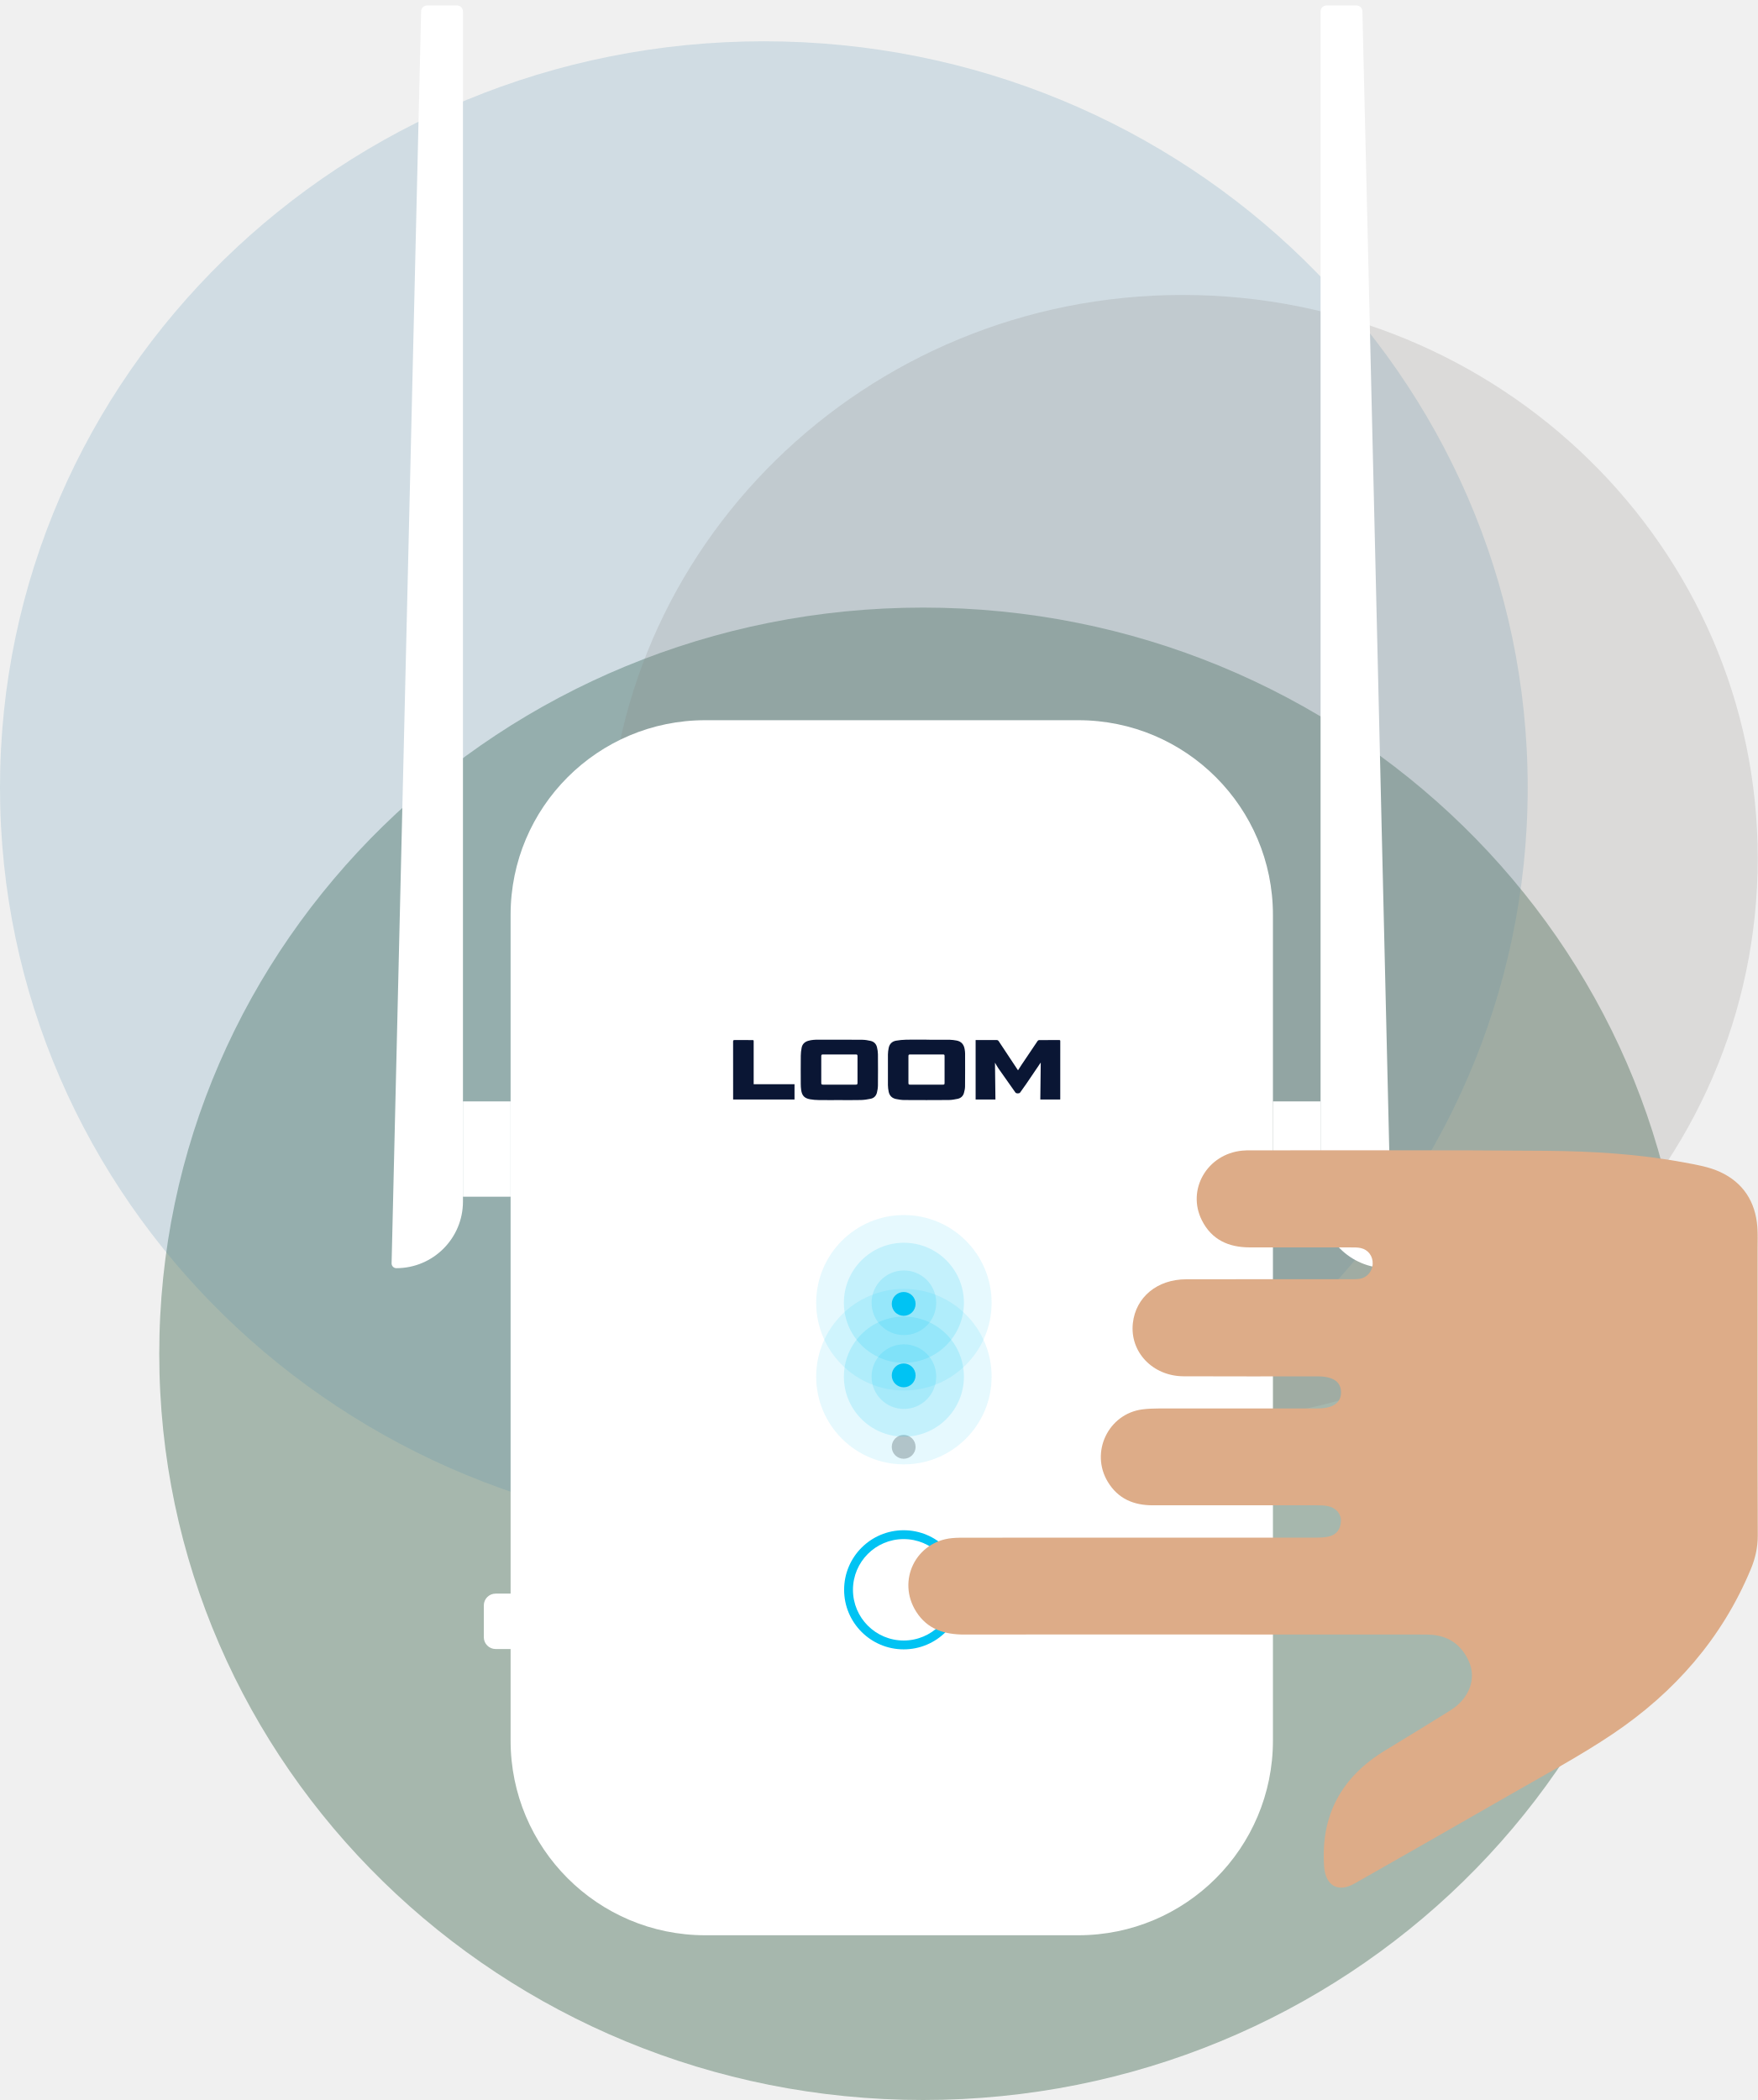
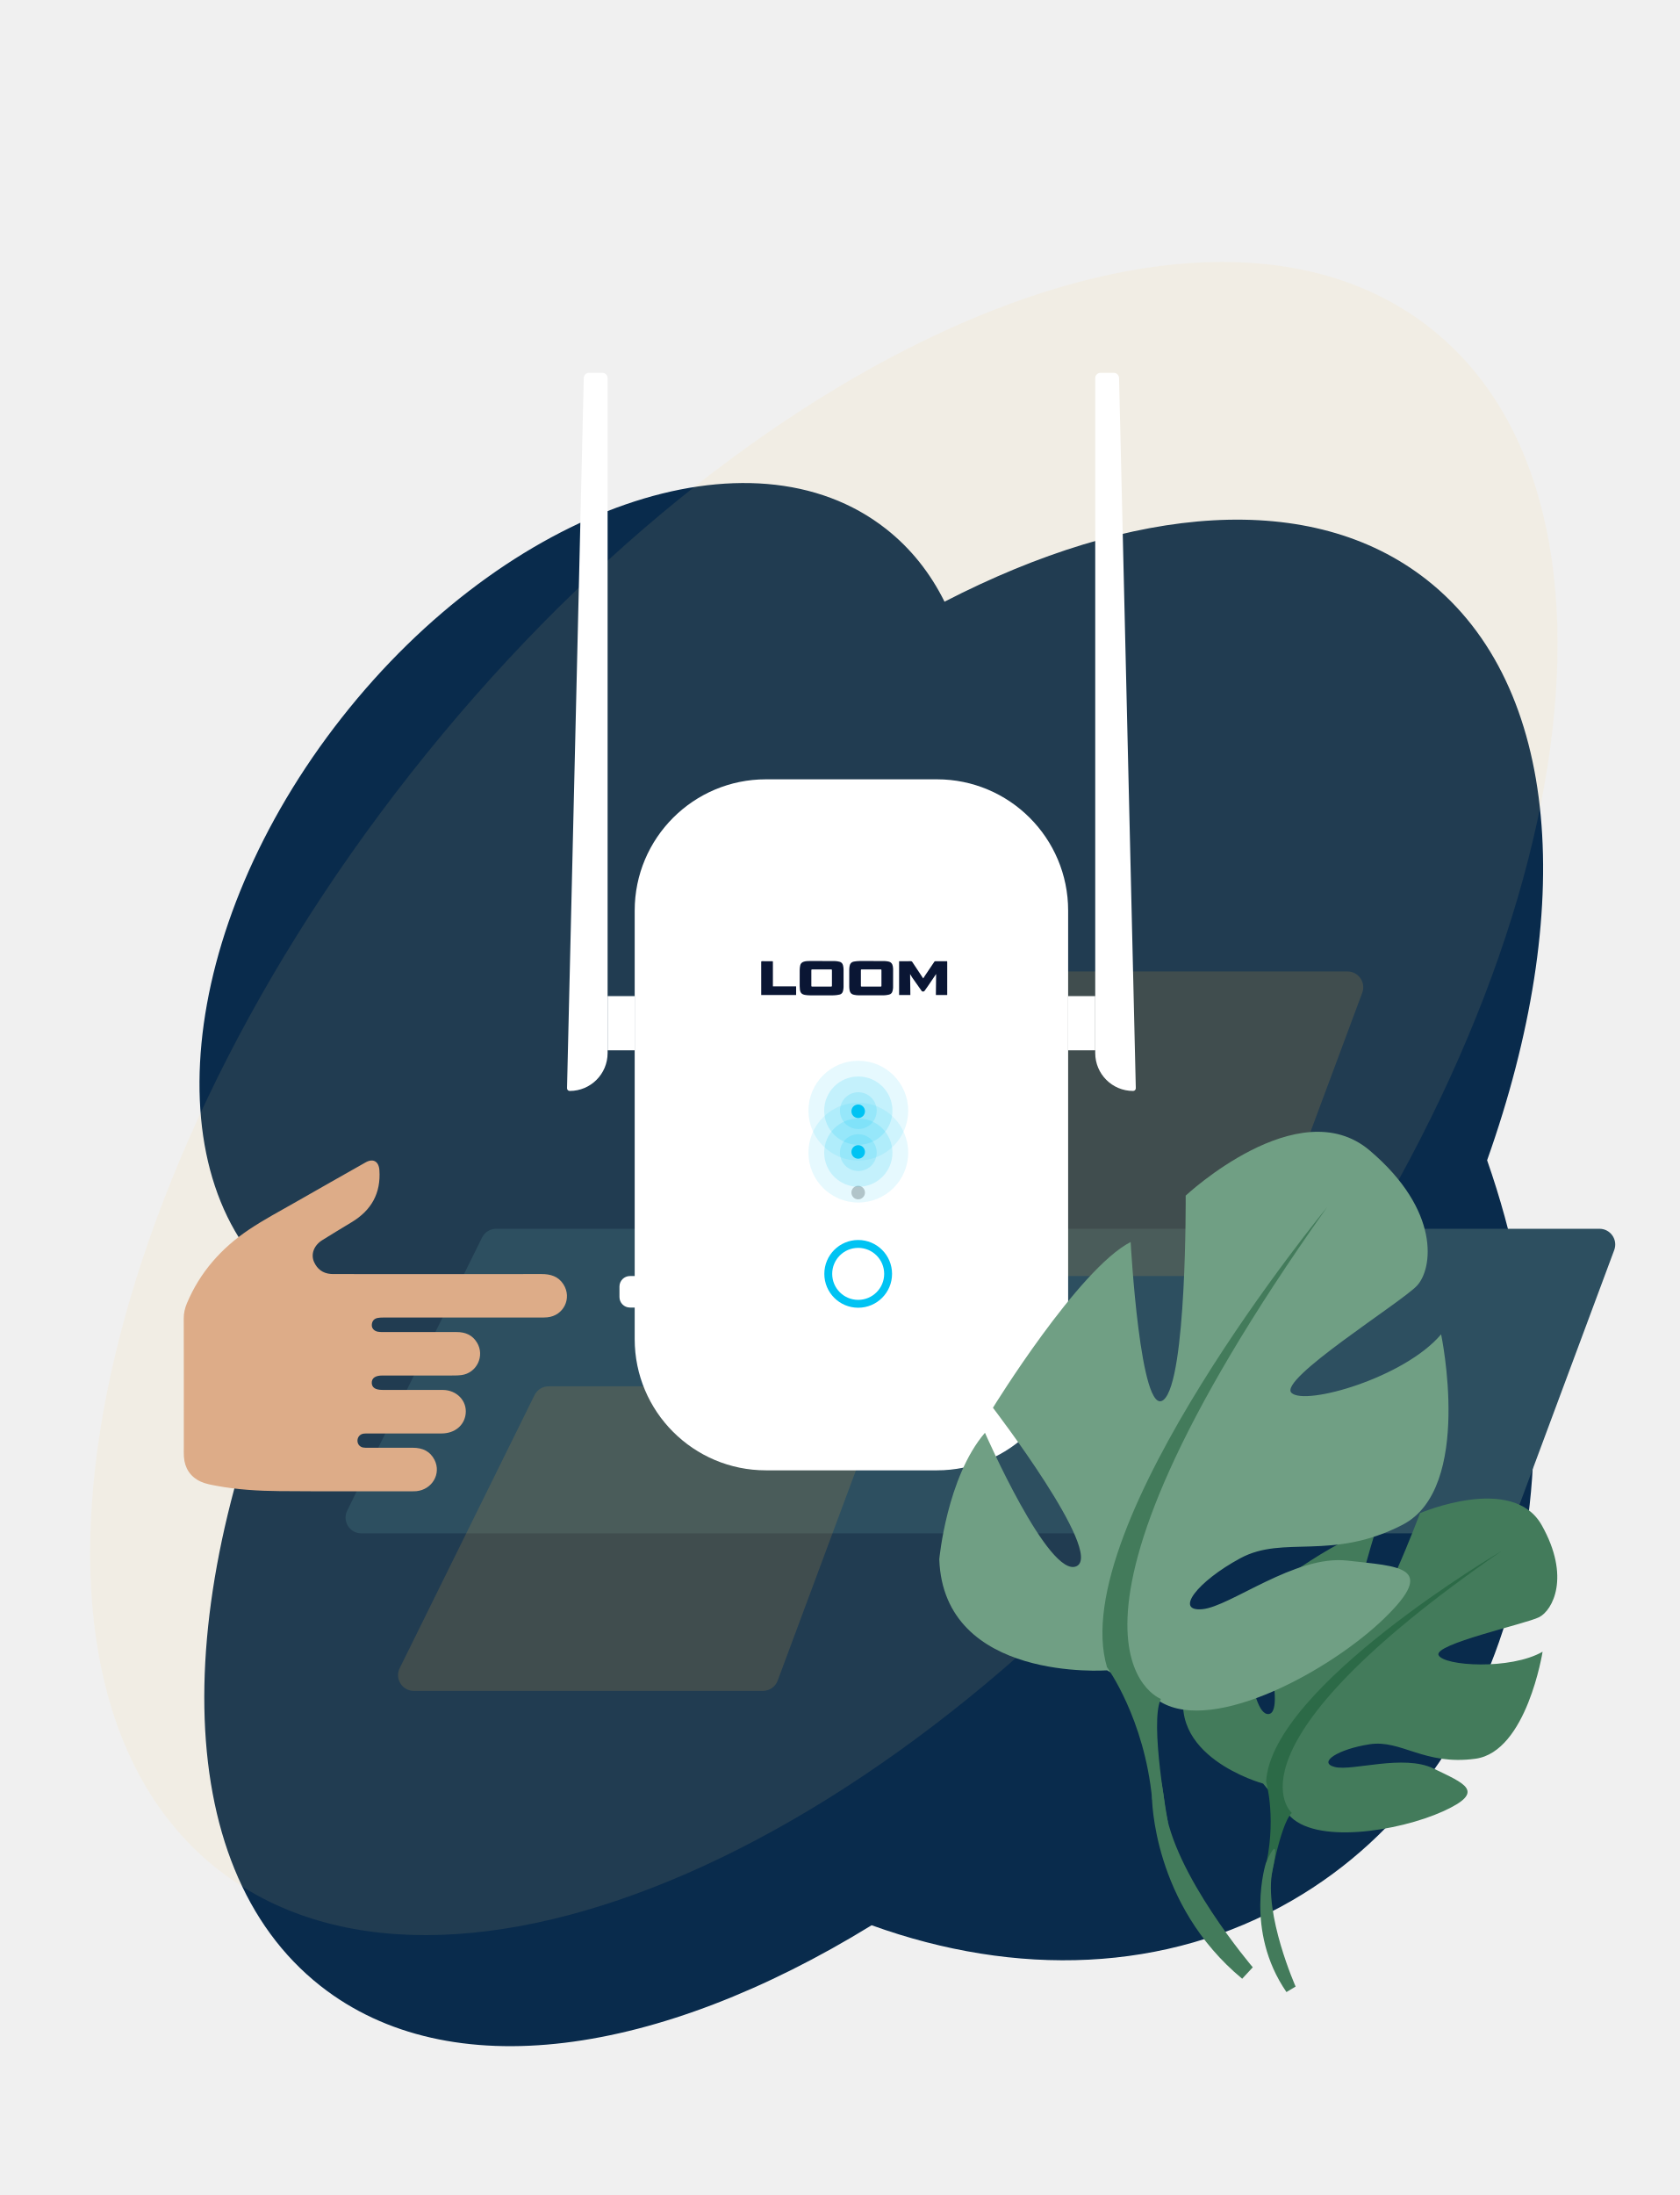
- <svg xmlns="http://www.w3.org/2000/svg" width="298" height="356" viewBox="0 0 298 356" fill="none">
-   <ellipse opacity="0.4" cx="156.5" cy="229.5" rx="129.5" ry="126.5" fill="#366248" />
-   <ellipse opacity="0.2" cx="129.5" cy="133.5" rx="129.5" ry="126.5" fill="#4E8DAE" />
-   <ellipse opacity="0.2" cx="200.5" cy="145.5" rx="97.5" ry="95.5" fill="#87827F" />
-   <rect x="86.565" y="122.093" width="129.242" height="205.979" rx="33" fill="white" />
-   <path d="M163.302 269.509C163.302 275.085 158.781 279.606 153.205 279.606C147.628 279.606 143.108 275.085 143.108 269.509C143.108 263.932 147.628 259.412 153.205 259.412C158.781 259.412 163.302 263.932 163.302 269.509Z" fill="white" />
-   <path fill-rule="evenodd" clip-rule="evenodd" d="M153.205 278.106C157.953 278.106 161.802 274.257 161.802 269.509C161.802 264.761 157.953 260.912 153.205 260.912C148.457 260.912 144.608 264.761 144.608 269.509C144.608 274.257 148.457 278.106 153.205 278.106ZM153.205 279.606C158.781 279.606 163.302 275.085 163.302 269.509C163.302 263.932 158.781 259.412 153.205 259.412C147.628 259.412 143.108 263.932 143.108 269.509C143.108 275.085 147.628 279.606 153.205 279.606Z" fill="#00C3F3" />
-   <circle cx="153.205" cy="245.276" r="2.019" fill="#C4C4C4" />
-   <circle cx="153.205" cy="233.16" r="2.019" fill="#00C3F3" />
-   <circle cx="153.205" cy="221.043" r="2.019" fill="#00C3F3" />
-   <path d="M71.396 1.905C71.409 1.362 71.853 0.929 72.396 0.929H77.487C78.039 0.929 78.487 1.376 78.487 1.929V203.694C78.487 209.93 73.432 214.985 67.196 214.985C66.743 214.985 66.379 214.612 66.39 214.159L71.396 1.905Z" fill="white" />
-   <path d="M230.975 1.905C230.962 1.362 230.518 0.929 229.975 0.929H224.884C224.331 0.929 223.884 1.376 223.884 1.929V203.694C223.884 209.93 228.939 214.985 235.174 214.985C235.627 214.985 235.991 214.612 235.981 214.16L230.975 1.905Z" fill="white" />
-   <rect x="78.487" y="186.714" width="8.078" height="16.155" fill="white" />
-   <rect width="8.078" height="16.155" transform="matrix(-1 0 0 1 223.884 186.714)" fill="white" />
-   <path d="M168.685 180.146C168.71 182.221 168.735 184.297 168.761 186.391C167.623 186.391 166.52 186.391 165.403 186.391C165.403 183.042 165.403 179.696 165.403 176.314C165.489 176.314 165.571 176.314 165.654 176.314C166.747 176.314 167.84 176.319 168.933 176.309C169.122 176.307 169.228 176.37 169.328 176.523C170.383 178.124 171.445 179.721 172.505 181.318C172.528 181.353 172.553 181.388 172.59 181.441C172.796 181.12 172.99 180.808 173.195 180.501C174.1 179.151 175.005 177.801 175.918 176.456C175.966 176.383 176.085 176.319 176.171 176.318C177.3 176.309 178.429 176.313 179.558 176.311C179.684 176.311 179.753 176.329 179.753 176.483C179.75 179.747 179.751 183.011 179.75 186.275C179.75 186.309 179.743 186.344 179.738 186.392C178.626 186.392 177.523 186.392 176.369 186.392C176.394 184.304 176.418 182.22 176.443 180.143C176.434 180.153 176.399 180.187 176.371 180.227C175.576 181.4 174.784 182.577 173.985 183.748C173.648 184.242 173.295 184.727 172.946 185.213C172.809 185.404 172.29 185.406 172.155 185.215C171.191 183.853 170.226 182.493 169.272 181.124C169.054 180.812 168.877 180.469 168.685 180.146Z" fill="#0A1634" />
-   <path d="M157.077 176.257C158.384 176.257 159.691 176.247 160.998 176.263C161.387 176.269 161.78 176.324 162.165 176.394C162.988 176.542 163.416 177.078 163.545 177.875C163.584 178.114 163.617 178.356 163.618 178.597C163.623 180.464 163.629 182.33 163.61 184.196C163.607 184.553 163.52 184.915 163.428 185.264C163.282 185.815 162.9 186.164 162.349 186.279C161.856 186.382 161.35 186.474 160.849 186.478C158.335 186.498 155.82 186.496 153.307 186.48C152.847 186.478 152.383 186.403 151.929 186.315C151.238 186.182 150.797 185.755 150.66 185.06C150.589 184.699 150.537 184.328 150.534 183.961C150.521 182.23 150.521 180.499 150.534 178.768C150.537 178.4 150.59 178.03 150.66 177.669C150.794 176.982 151.226 176.544 151.908 176.421C152.48 176.318 153.067 176.266 153.65 176.253C154.792 176.228 155.935 176.245 157.078 176.245C157.077 176.251 157.077 176.254 157.077 176.257ZM157.078 178.755C156.164 178.755 155.25 178.754 154.336 178.756C154.054 178.756 154.011 178.798 154.011 179.076C154.01 180.565 154.01 182.053 154.011 183.543C154.011 183.838 154.048 183.875 154.346 183.875C156.166 183.875 157.987 183.875 159.808 183.875C160.107 183.875 160.138 183.843 160.138 183.542C160.139 182.053 160.139 180.565 160.138 179.076C160.138 178.786 160.109 178.756 159.82 178.756C158.906 178.754 157.993 178.755 157.078 178.755Z" fill="#0A1634" />
-   <path d="M142.301 186.49C141.13 186.49 139.958 186.502 138.788 186.484C138.298 186.476 137.801 186.442 137.32 186.352C136.366 186.175 135.957 185.724 135.825 184.766C135.78 184.436 135.76 184.1 135.759 183.766C135.752 182.163 135.745 180.56 135.762 178.957C135.767 178.505 135.821 178.048 135.908 177.604C136.026 176.999 136.423 176.625 137.014 176.446C137.596 176.27 138.195 176.249 138.795 176.249C141.265 176.248 143.736 176.245 146.207 176.267C146.673 176.271 147.145 176.354 147.6 176.457C148.177 176.587 148.552 176.976 148.684 177.55C148.773 177.929 148.837 178.322 148.841 178.709C148.857 180.483 148.857 182.257 148.84 184.031C148.836 184.425 148.767 184.825 148.675 185.21C148.544 185.757 148.188 186.145 147.633 186.261C147.085 186.377 146.522 186.465 145.963 186.479C144.744 186.51 143.523 186.489 142.301 186.49C142.301 186.489 142.301 186.489 142.301 186.49ZM142.324 178.755C141.41 178.755 140.496 178.754 139.582 178.755C139.274 178.755 139.234 178.796 139.234 179.097C139.233 180.571 139.233 182.046 139.234 183.52C139.234 183.842 139.265 183.873 139.59 183.874C141.404 183.875 143.217 183.875 145.031 183.874C145.336 183.874 145.377 183.833 145.378 183.531C145.379 182.049 145.378 180.568 145.378 179.087C145.378 178.796 145.338 178.755 145.045 178.755C144.138 178.755 143.231 178.755 142.324 178.755Z" fill="#0A1634" />
-   <path d="M124.291 186.393C124.291 186.296 124.291 186.219 124.291 186.141C124.291 182.956 124.293 179.77 124.286 176.585C124.285 176.373 124.333 176.307 124.555 176.31C125.534 176.323 126.513 176.315 127.491 176.316C127.773 176.316 127.774 176.316 127.774 176.591C127.774 178.893 127.774 181.194 127.774 183.496C127.774 183.587 127.774 183.679 127.774 183.796C130.092 183.796 132.388 183.796 134.699 183.796C134.699 184.675 134.699 185.526 134.699 186.394C131.24 186.393 127.78 186.393 124.291 186.393Z" fill="#0A1634" />
-   <path d="M82.023 272.156C82.023 271.052 82.919 270.156 84.023 270.156H92.98V279.548H84.023C82.919 279.548 82.023 278.652 82.023 277.548V272.156Z" fill="white" />
-   <circle opacity="0.1" cx="153.243" cy="220.85" r="14.87" fill="#00C3F3" />
-   <circle opacity="0.1" cx="153.243" cy="233.372" r="14.87" fill="#00C3F3" />
-   <circle opacity="0.15" cx="153.243" cy="220.85" r="10.174" fill="#00C3F3" />
-   <circle opacity="0.15" cx="153.243" cy="233.372" r="10.174" fill="#00C3F3" />
-   <circle opacity="0.15" cx="153.243" cy="220.85" r="5.478" fill="#00C3F3" />
-   <circle opacity="0.15" cx="153.243" cy="233.372" r="5.478" fill="#00C3F3" />
-   <path d="M202.287 277.084C189.363 277.084 176.439 277.067 163.515 277.096C160.145 277.102 157.232 276.223 155.327 273.218C151.998 267.97 155.263 261.318 161.429 260.745C162.255 260.668 163.088 260.674 163.914 260.674C183.666 260.668 203.418 260.674 223.17 260.663C223.85 260.663 224.542 260.639 225.198 260.497C226.57 260.208 227.267 259.258 227.332 257.888C227.39 256.637 226.505 255.61 225.151 255.332C224.536 255.202 223.891 255.185 223.264 255.185C213.998 255.179 204.731 255.173 195.465 255.185C192.218 255.191 189.562 254.098 187.81 251.206C184.78 246.194 187.886 239.672 193.683 238.922C194.597 238.804 195.529 238.775 196.455 238.769C205.429 238.757 214.402 238.763 223.376 238.763C226.031 238.763 227.396 237.789 227.349 235.947C227.303 234.2 225.966 233.326 223.34 233.326C215.779 233.326 208.219 233.35 200.664 233.314C195.406 233.291 191.52 229.182 192.059 224.312C192.546 219.903 196.174 216.881 201.103 216.869C210.323 216.845 219.536 216.863 228.756 216.857C229.289 216.857 229.835 216.869 230.362 216.81C231.698 216.662 232.66 215.594 232.718 214.254C232.771 212.961 231.968 211.851 230.69 211.574C230.128 211.45 229.524 211.468 228.944 211.468C223.235 211.462 217.532 211.474 211.823 211.462C208.295 211.45 205.423 210.175 203.764 206.881C201.138 201.663 204.667 195.618 210.622 195.058C211.108 195.01 211.595 195.01 212.081 195.01C228.762 195.022 245.443 194.945 262.118 195.087C269.966 195.158 277.814 195.624 285.557 197.07C287.608 197.454 289.742 197.808 291.611 198.67C295.503 200.459 297.619 203.699 297.935 208.032C298.023 209.254 297.971 210.488 297.971 211.716C297.971 227.919 297.947 244.128 298 260.332C298.006 262.357 297.578 264.198 296.816 266.028C291.928 277.763 283.875 286.895 273.5 293.89C267.803 297.733 261.696 300.968 255.735 304.403C247.061 309.403 238.357 314.338 229.659 319.296C226.834 320.908 224.712 319.674 224.483 316.392C223.874 307.673 227.473 301.221 234.811 296.753C238.521 294.492 242.243 292.237 245.923 289.929C249.089 287.946 250.355 284.587 249.018 281.624C247.822 278.967 245.759 277.397 242.817 277.143C242.184 277.09 241.551 277.096 240.918 277.096C228.041 277.084 215.164 277.084 202.287 277.084Z" fill="#DDAC88" />
+ <svg xmlns="http://www.w3.org/2000/svg" width="320" height="418" viewBox="0 0 320 418" fill="none">
+   <path fill-rule="evenodd" clip-rule="evenodd" d="M54.576 245.84C55.549 246.606 56.551 247.319 57.581 247.981C32.315 303.27 31.953 355.283 61.052 378.187C85.628 397.532 125.451 391.571 166.038 366.63C193.512 376.542 222.133 375.764 246.084 361.936C289.156 337.069 303.229 278.022 283.278 220.951C300.207 173.303 297.419 130.592 271.807 110.432C249.883 93.175 215.827 96.056 179.92 114.583C177.227 109.151 173.526 104.456 168.794 100.732C143.08 80.492 96.666 96.568 65.126 136.639C33.586 176.709 28.863 225.6 54.576 245.84Z" fill="#092B4C" />
+   <path d="M235.613 271.126C171.823 352.169 84.884 390.14 41.431 355.936C-2.023 321.733 14.463 228.308 78.253 147.265C142.043 66.222 228.982 28.252 272.436 62.455C315.889 96.658 299.403 190.084 235.613 271.126Z" fill="#FFD779" fill-opacity="0.1" />
+   <path d="M91.823 235.671C92.328 234.648 93.371 234 94.512 234H304.682C306.774 234 308.223 236.086 307.494 238.047L288.137 290.047C287.7 291.221 286.579 292 285.326 292H68.828C66.604 292 65.153 289.665 66.138 287.671L91.823 235.671Z" fill="#2D4F60" />
+   <path opacity="0.2" d="M101.823 265.671C102.328 264.648 103.371 264 104.512 264H164.682C166.774 264 168.223 266.086 167.494 268.047L148.137 320.047C147.7 321.221 146.579 322 145.326 322H78.828C76.604 322 75.153 319.665 76.138 317.671L101.823 265.671Z" fill="#BC9343" />
+   <path opacity="0.2" d="M193.823 186.671C194.328 185.648 195.371 185 196.512 185H256.682C258.774 185 260.223 187.086 259.494 189.047L240.137 241.047C239.7 242.221 238.579 243 237.326 243H170.828C168.604 243 167.153 240.665 168.138 238.671L193.823 186.671Z" fill="#BC9343" />
+   <path d="M83.521 242.629C90.073 242.629 96.624 242.638 103.176 242.623C104.885 242.621 106.361 243.064 107.327 244.578C109.015 247.223 107.36 250.576 104.234 250.864C103.815 250.903 103.393 250.9 102.974 250.9C92.961 250.903 82.948 250.9 72.934 250.906C72.59 250.906 72.239 250.918 71.906 250.989C71.211 251.135 70.858 251.614 70.825 252.304C70.795 252.935 71.244 253.453 71.93 253.593C72.242 253.658 72.569 253.667 72.887 253.667C77.585 253.67 82.282 253.673 86.98 253.667C88.626 253.664 89.972 254.214 90.86 255.672C92.396 258.198 90.822 261.485 87.883 261.863C87.419 261.923 86.947 261.938 86.478 261.941C81.928 261.947 77.379 261.944 72.83 261.944C71.484 261.944 70.792 262.434 70.816 263.363C70.84 264.243 71.517 264.684 72.848 264.684C76.681 264.684 80.514 264.672 84.344 264.69C87.009 264.701 88.979 266.772 88.706 269.227C88.459 271.449 86.62 272.972 84.121 272.978C79.448 272.99 74.777 272.981 70.103 272.984C69.832 272.984 69.556 272.978 69.289 273.008C68.611 273.082 68.124 273.621 68.094 274.296C68.067 274.948 68.475 275.507 69.122 275.647C69.407 275.709 69.714 275.7 70.008 275.7C72.902 275.703 75.793 275.697 78.687 275.703C80.476 275.709 81.931 276.352 82.772 278.012C84.103 280.642 82.315 283.688 79.296 283.971C79.049 283.995 78.803 283.995 78.556 283.995C70.1 283.989 61.644 284.028 53.19 283.956C49.212 283.92 45.233 283.685 41.308 282.957C40.268 282.763 39.187 282.585 38.239 282.15C36.266 281.249 35.193 279.615 35.033 277.432C34.988 276.816 35.015 276.194 35.015 275.575C35.015 267.409 35.027 259.239 35 251.073C34.997 250.052 35.214 249.124 35.6 248.202C38.078 242.287 42.161 237.685 47.42 234.159C50.308 232.223 53.404 230.592 56.426 228.861C60.824 226.341 65.236 223.854 69.645 221.355C71.077 220.543 72.153 221.164 72.269 222.818C72.578 227.213 70.754 230.464 67.034 232.717C65.153 233.856 63.266 234.992 61.4 236.156C59.795 237.155 59.154 238.848 59.831 240.342C60.437 241.68 61.483 242.472 62.975 242.6C63.296 242.626 63.617 242.623 63.937 242.623C70.465 242.629 76.993 242.629 83.521 242.629Z" fill="#DDAC88" />
+   <rect x="120.901" y="148.407" width="82.568" height="131.593" rx="25" fill="white" />
+   <circle cx="163.475" cy="242.586" r="5.701" fill="white" stroke="#00C3F3" stroke-width="1.5" />
+   <circle cx="163.475" cy="227.105" r="1.29" fill="#C4C4C4" />
+   <circle cx="163.475" cy="219.364" r="1.29" fill="#00C3F3" />
+   <circle cx="163.475" cy="211.623" r="1.29" fill="#00C3F3" />
+   <path d="M111.202 71.976C111.215 71.433 111.659 71 112.202 71H114.741C115.293 71 115.741 71.448 115.741 72V200.54C115.741 204.524 112.511 207.753 108.528 207.753C108.238 207.753 108.006 207.515 108.012 207.226L111.202 71.976Z" fill="white" />
+   <path d="M213.168 71.976C213.155 71.433 212.711 71 212.168 71H209.63C209.077 71 208.63 71.448 208.63 72V200.54C208.63 204.524 211.859 207.753 215.843 207.753C216.132 207.753 216.365 207.515 216.358 207.226L213.168 71.976Z" fill="white" />
+   <rect x="115.741" y="189.691" width="5.16" height="10.321" fill="white" />
+   <rect width="5.16" height="10.321" transform="matrix(-1 0 0 1 208.63 189.691)" fill="white" />
+   <path d="M173.365 185.496C173.381 186.821 173.397 188.147 173.414 189.485C172.686 189.485 171.982 189.485 171.268 189.485C171.268 187.346 171.268 185.208 171.268 183.048C171.323 183.048 171.376 183.048 171.428 183.048C172.127 183.048 172.825 183.051 173.523 183.044C173.644 183.043 173.712 183.083 173.776 183.181C174.45 184.204 175.129 185.224 175.805 186.244C175.82 186.267 175.836 186.289 175.86 186.323C175.991 186.118 176.116 185.918 176.247 185.723C176.824 184.86 177.403 183.997 177.986 183.138C178.017 183.092 178.093 183.051 178.148 183.05C178.869 183.044 179.59 183.047 180.311 183.045C180.392 183.045 180.436 183.057 180.436 183.156C180.434 185.241 180.435 187.326 180.434 189.411C180.434 189.433 180.43 189.455 180.426 189.486C179.716 189.486 179.011 189.486 178.274 189.486C178.29 188.152 178.305 186.821 178.321 185.494C178.316 185.5 178.293 185.522 178.276 185.547C177.768 186.297 177.262 187.049 176.751 187.797C176.535 188.112 176.31 188.422 176.087 188.733C175.999 188.855 175.668 188.856 175.582 188.734C174.966 187.864 174.35 186.995 173.74 186.121C173.601 185.921 173.488 185.702 173.365 185.496Z" fill="#0A1634" />
+   <path d="M165.949 183.011C166.784 183.011 167.619 183.005 168.454 183.015C168.703 183.018 168.954 183.054 169.2 183.099C169.726 183.193 169.999 183.535 170.081 184.045C170.106 184.197 170.127 184.352 170.128 184.506C170.131 185.699 170.135 186.891 170.123 188.083C170.121 188.311 170.065 188.543 170.007 188.765C169.914 189.118 169.669 189.341 169.317 189.414C169.002 189.48 168.679 189.538 168.359 189.541C166.753 189.554 165.146 189.552 163.541 189.542C163.247 189.541 162.95 189.493 162.66 189.437C162.219 189.352 161.937 189.079 161.85 188.635C161.804 188.404 161.771 188.168 161.769 187.933C161.761 186.827 161.761 185.721 161.769 184.615C161.771 184.38 161.805 184.144 161.85 183.913C161.935 183.474 162.211 183.194 162.647 183.116C163.012 183.05 163.388 183.017 163.76 183.009C164.489 182.993 165.22 183.004 165.95 183.004C165.949 183.007 165.949 183.009 165.949 183.011ZM165.95 184.607C165.366 184.607 164.782 184.606 164.198 184.607C164.018 184.607 163.99 184.635 163.99 184.812C163.99 185.763 163.99 186.714 163.99 187.666C163.99 187.854 164.014 187.878 164.204 187.878C165.367 187.878 166.531 187.878 167.694 187.878C167.885 187.878 167.905 187.857 167.905 187.665C167.905 186.714 167.905 185.763 167.905 184.812C167.905 184.627 167.886 184.607 167.702 184.607C167.118 184.606 166.534 184.607 165.95 184.607Z" fill="#0A1634" />
+   <path d="M156.509 189.548C155.761 189.548 155.012 189.556 154.265 189.544C153.952 189.54 153.634 189.518 153.327 189.461C152.718 189.347 152.456 189.059 152.372 188.447C152.343 188.236 152.331 188.021 152.33 187.808C152.325 186.784 152.321 185.76 152.332 184.736C152.335 184.447 152.37 184.155 152.425 183.871C152.501 183.485 152.754 183.246 153.131 183.132C153.504 183.02 153.886 183.006 154.269 183.006C155.848 183.005 157.426 183.003 159.005 183.017C159.302 183.02 159.604 183.073 159.895 183.139C160.263 183.222 160.502 183.471 160.587 183.837C160.644 184.079 160.685 184.331 160.687 184.578C160.698 185.711 160.698 186.844 160.687 187.978C160.684 188.229 160.64 188.485 160.581 188.731C160.498 189.08 160.27 189.328 159.915 189.403C159.565 189.477 159.206 189.532 158.849 189.542C158.07 189.561 157.29 189.548 156.509 189.548C156.509 189.548 156.509 189.548 156.509 189.548ZM156.524 184.607C155.94 184.607 155.356 184.606 154.772 184.607C154.576 184.607 154.55 184.633 154.55 184.826C154.549 185.767 154.549 186.709 154.55 187.651C154.55 187.857 154.57 187.877 154.777 187.877C155.936 187.878 157.095 187.878 158.253 187.877C158.448 187.877 158.475 187.851 158.475 187.658C158.476 186.711 158.475 185.765 158.475 184.819C158.475 184.633 158.449 184.607 158.262 184.607C157.683 184.607 157.103 184.607 156.524 184.607Z" fill="#0A1634" />
+   <path d="M145.003 189.486C145.003 189.424 145.003 189.375 145.003 189.325C145.003 187.29 145.004 185.255 145 183.22C144.999 183.084 145.03 183.042 145.172 183.044C145.797 183.052 146.423 183.047 147.048 183.048C147.228 183.048 147.229 183.048 147.229 183.223C147.229 184.694 147.229 186.164 147.229 187.635C147.229 187.693 147.229 187.752 147.229 187.827C148.709 187.827 150.176 187.827 151.653 187.827C151.653 188.388 151.653 188.932 151.653 189.486C149.443 189.486 147.232 189.486 145.003 189.486Z" fill="#0A1634" />
+   <path d="M118 245C118 243.895 118.895 243 120 243H125V249H120C118.895 249 118 248.105 118 247V245Z" fill="white" />
+   <circle opacity="0.1" cx="163.5" cy="211.5" r="9.5" fill="#00C3F3" />
+   <circle opacity="0.1" cx="163.5" cy="219.5" r="9.5" fill="#00C3F3" />
+   <circle opacity="0.15" cx="163.5" cy="211.5" r="6.5" fill="#00C3F3" />
+   <circle opacity="0.15" cx="163.5" cy="219.5" r="6.5" fill="#00C3F3" />
+   <circle opacity="0.15" cx="163.5" cy="211.5" r="3.5" fill="#00C3F3" />
+   <circle opacity="0.15" cx="163.5" cy="219.5" r="3.5" fill="#00C3F3" />
+   <path fill-rule="evenodd" clip-rule="evenodd" d="M240.607 339.655C240.607 339.655 221.265 334.392 226.146 320.028C226.146 320.028 230.624 310.863 236.965 307.305C236.965 307.305 237.924 326.814 241.672 326.408C245.421 326.005 238.98 304.748 238.98 304.748C238.98 304.748 254.902 292.232 262.12 291.256C262.12 291.256 255.462 312.068 258.994 310.783C262.527 309.501 270.497 288.153 270.497 288.153C270.497 288.153 288.12 280.583 293.676 290.438C299.232 300.293 295.753 306.671 293.184 307.966C290.616 309.257 273.039 313.101 274.032 315.193C275.03 317.281 287.732 318.051 293.845 314.544C293.845 314.544 290.837 333.583 281.062 334.919C271.288 336.258 266.921 331.232 260.894 332.166C254.869 333.098 250.927 335.64 254.263 336.491C257.601 337.34 267.357 333.988 273.104 336.8C278.85 339.612 283.315 341.129 274.871 344.945C266.43 348.759 250.226 351.355 245.419 345.505L240.607 339.655Z" fill="#437B5B" />
+   <path fill-rule="evenodd" clip-rule="evenodd" d="M286.026 295.369C286.026 295.369 242.274 321.104 241.181 339.257C241.181 339.257 243.357 346.789 240.824 356.542L241.684 359.885C241.684 359.885 243.753 347.405 246.078 345.241C246.078 345.241 231.63 332.893 286.026 295.369Z" fill="#2C6A47" />
+   <path fill-rule="evenodd" clip-rule="evenodd" d="M241.147 354.764C241.147 354.764 236.98 367.605 245.053 379.353L246.8 378.308C246.8 378.308 240.688 364.546 242.389 356.214C244.087 347.883 241.147 354.764 241.147 354.764Z" fill="#437B5B" />
+   <path fill-rule="evenodd" clip-rule="evenodd" d="M210.881 318.088C210.881 318.088 179.778 320.381 178.92 296.948C178.92 296.948 180.36 281.297 187.624 272.847C187.624 272.847 199.846 300.768 205.083 298.248C210.323 295.724 189.144 268.083 189.144 268.083C189.144 268.083 205.401 241.66 215.375 236.518C215.375 236.518 217.22 270.26 221.653 266.571C226.089 262.882 225.859 227.686 225.859 227.686C225.859 227.686 247.336 207.589 260.9 219.077C274.462 230.568 272.929 241.65 269.903 244.854C266.879 248.06 243.4 262.712 246.011 265.243C248.621 267.772 267.553 262.354 274.514 254.098C274.514 254.098 280.693 283.372 267.194 290.355C253.692 297.337 244.546 292.27 236.285 296.732C228.022 301.191 223.684 306.923 229.02 306.444C234.354 305.967 246.711 296.052 256.642 297.189C266.572 298.326 273.919 298.239 263.735 308.143C253.548 318.046 231.384 330.171 221.134 324.131L210.881 318.088Z" fill="#709F84" />
+   <path fill-rule="evenodd" clip-rule="evenodd" d="M252.792 229.89C252.792 229.89 202.863 290.595 210.87 317.482C210.87 317.482 218.005 327.228 219.482 342.713L222.496 347.098C222.496 347.098 218.91 327.91 221.139 323.533C221.139 323.533 193.64 313.369 252.792 229.89Z" fill="#437B5B" />
+   <path fill-rule="evenodd" clip-rule="evenodd" d="M219.44 342.275C219.44 342.275 219.495 362.63 236.621 376.818L238.638 374.637C238.638 374.637 223.386 356.769 221.908 343.939C220.429 331.11 219.44 342.275 219.44 342.275Z" fill="#437B5B" />
</svg>
